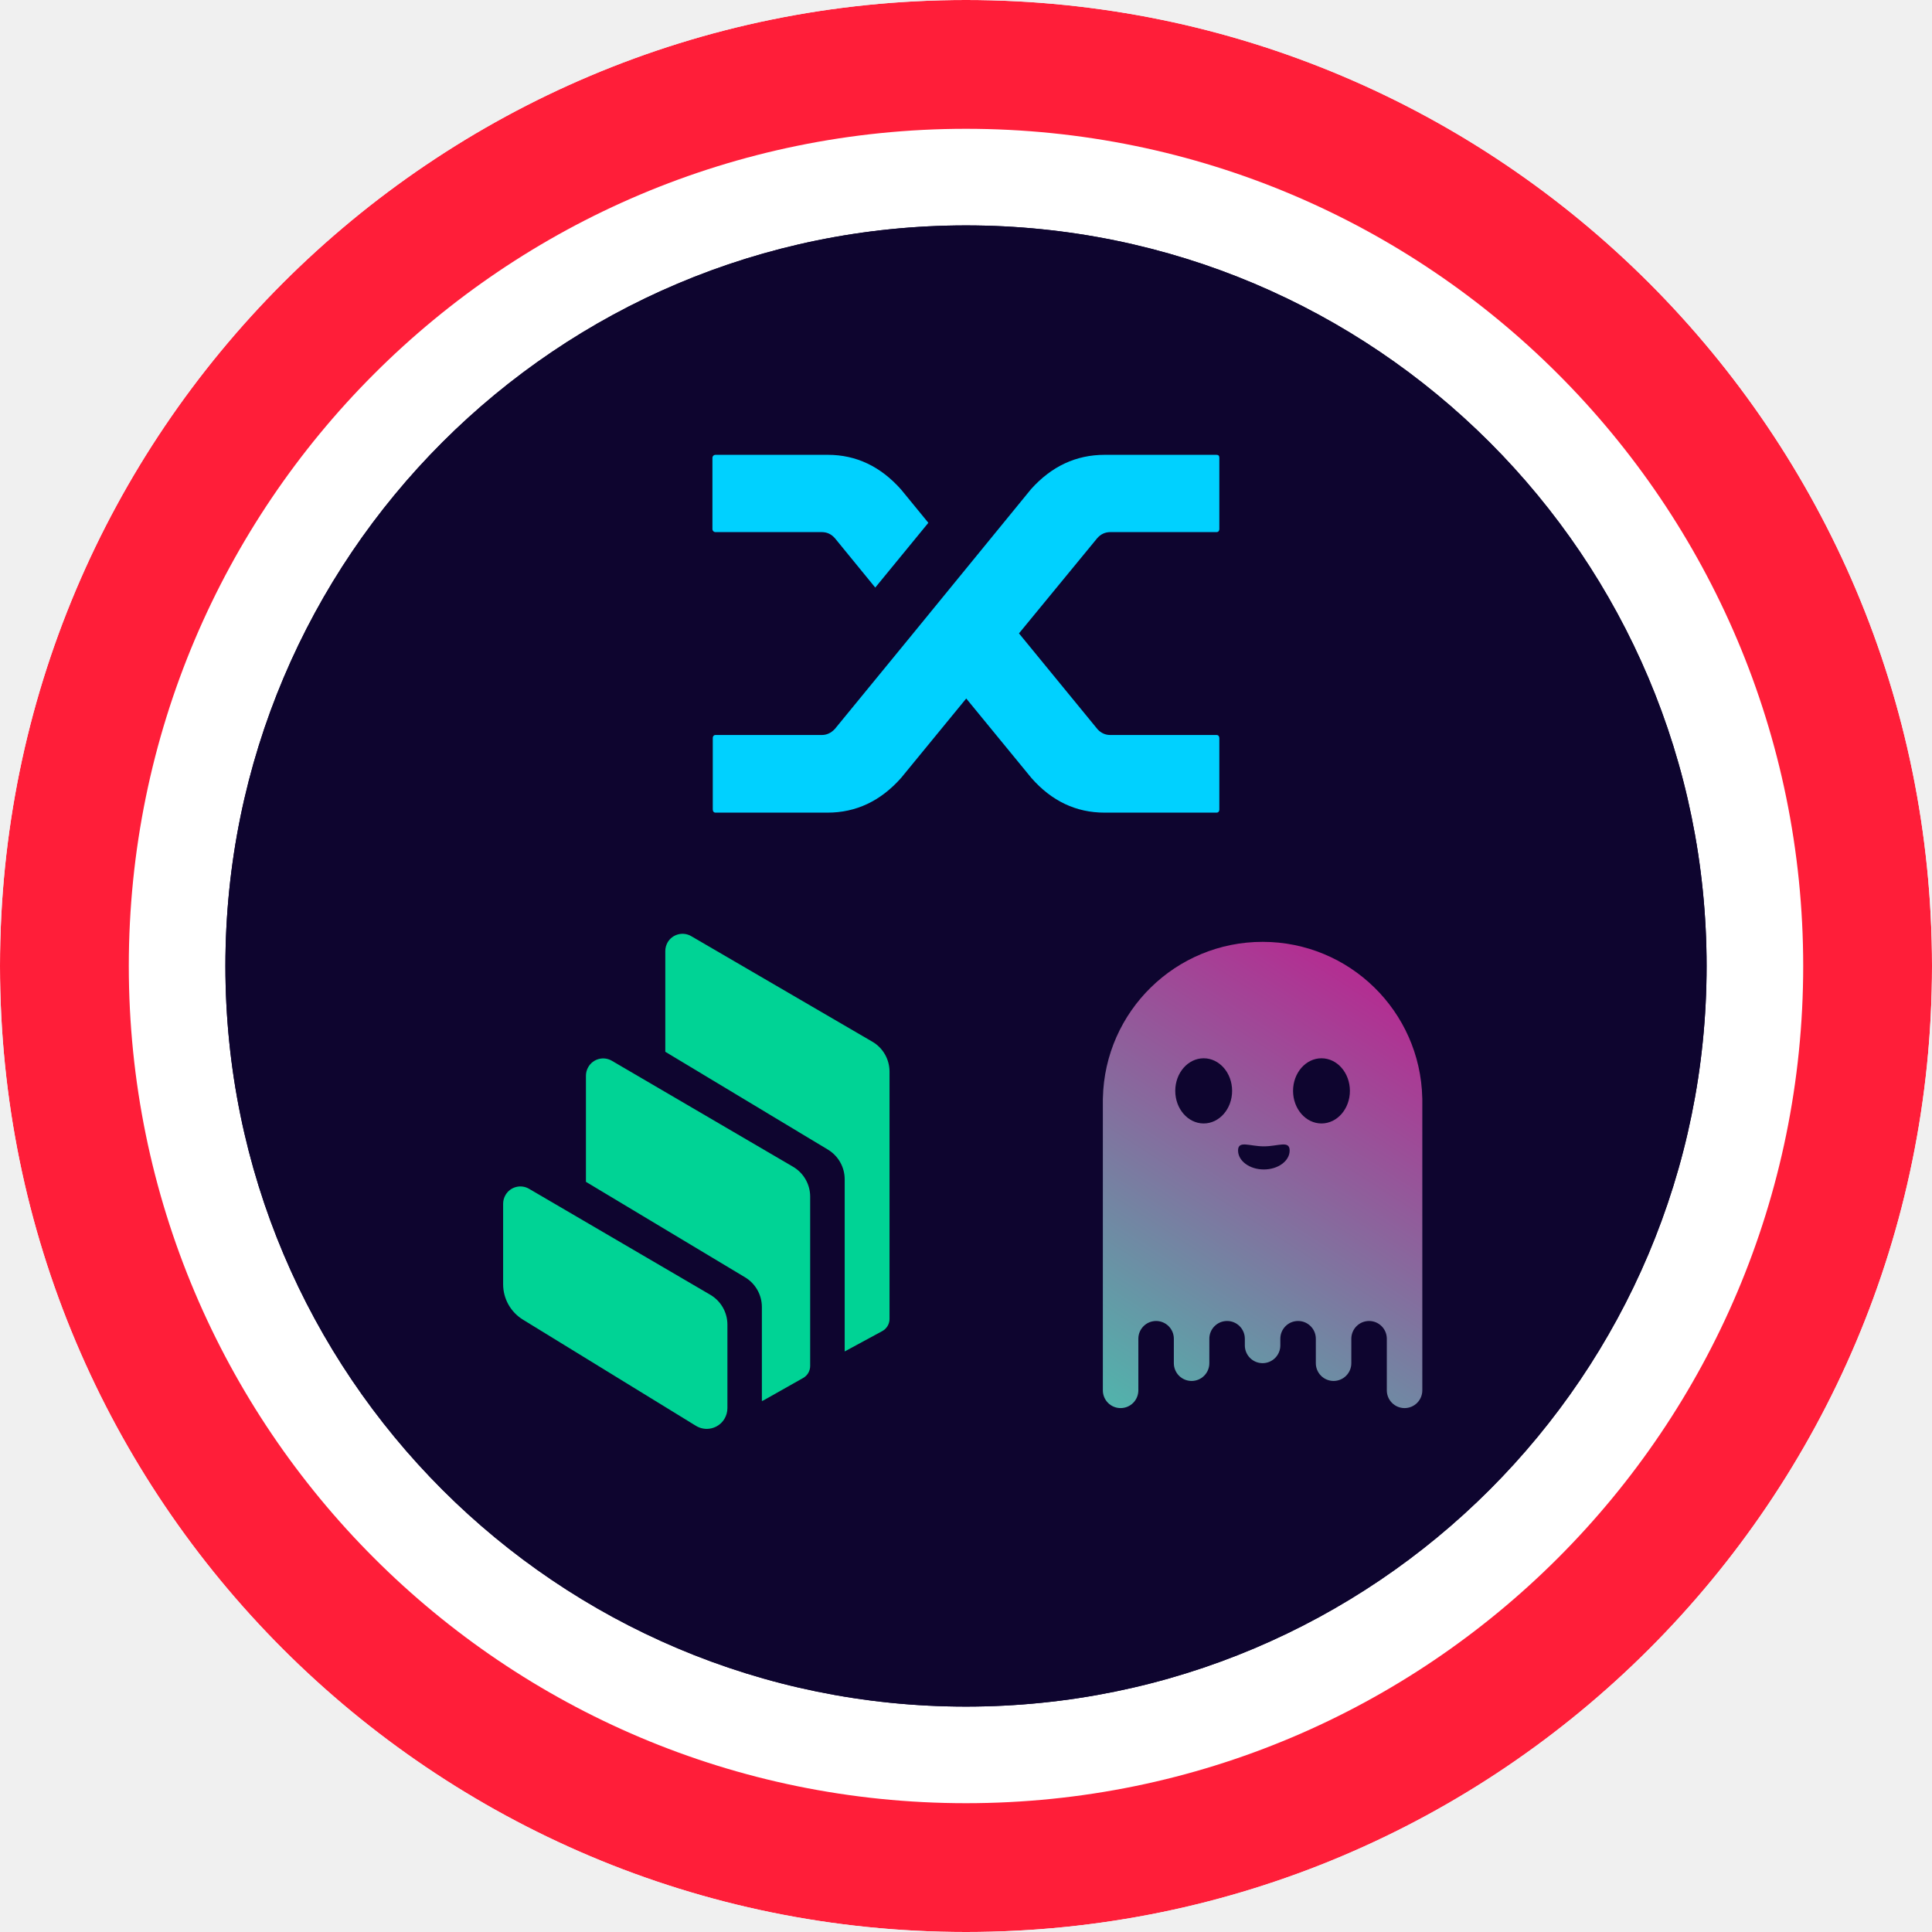
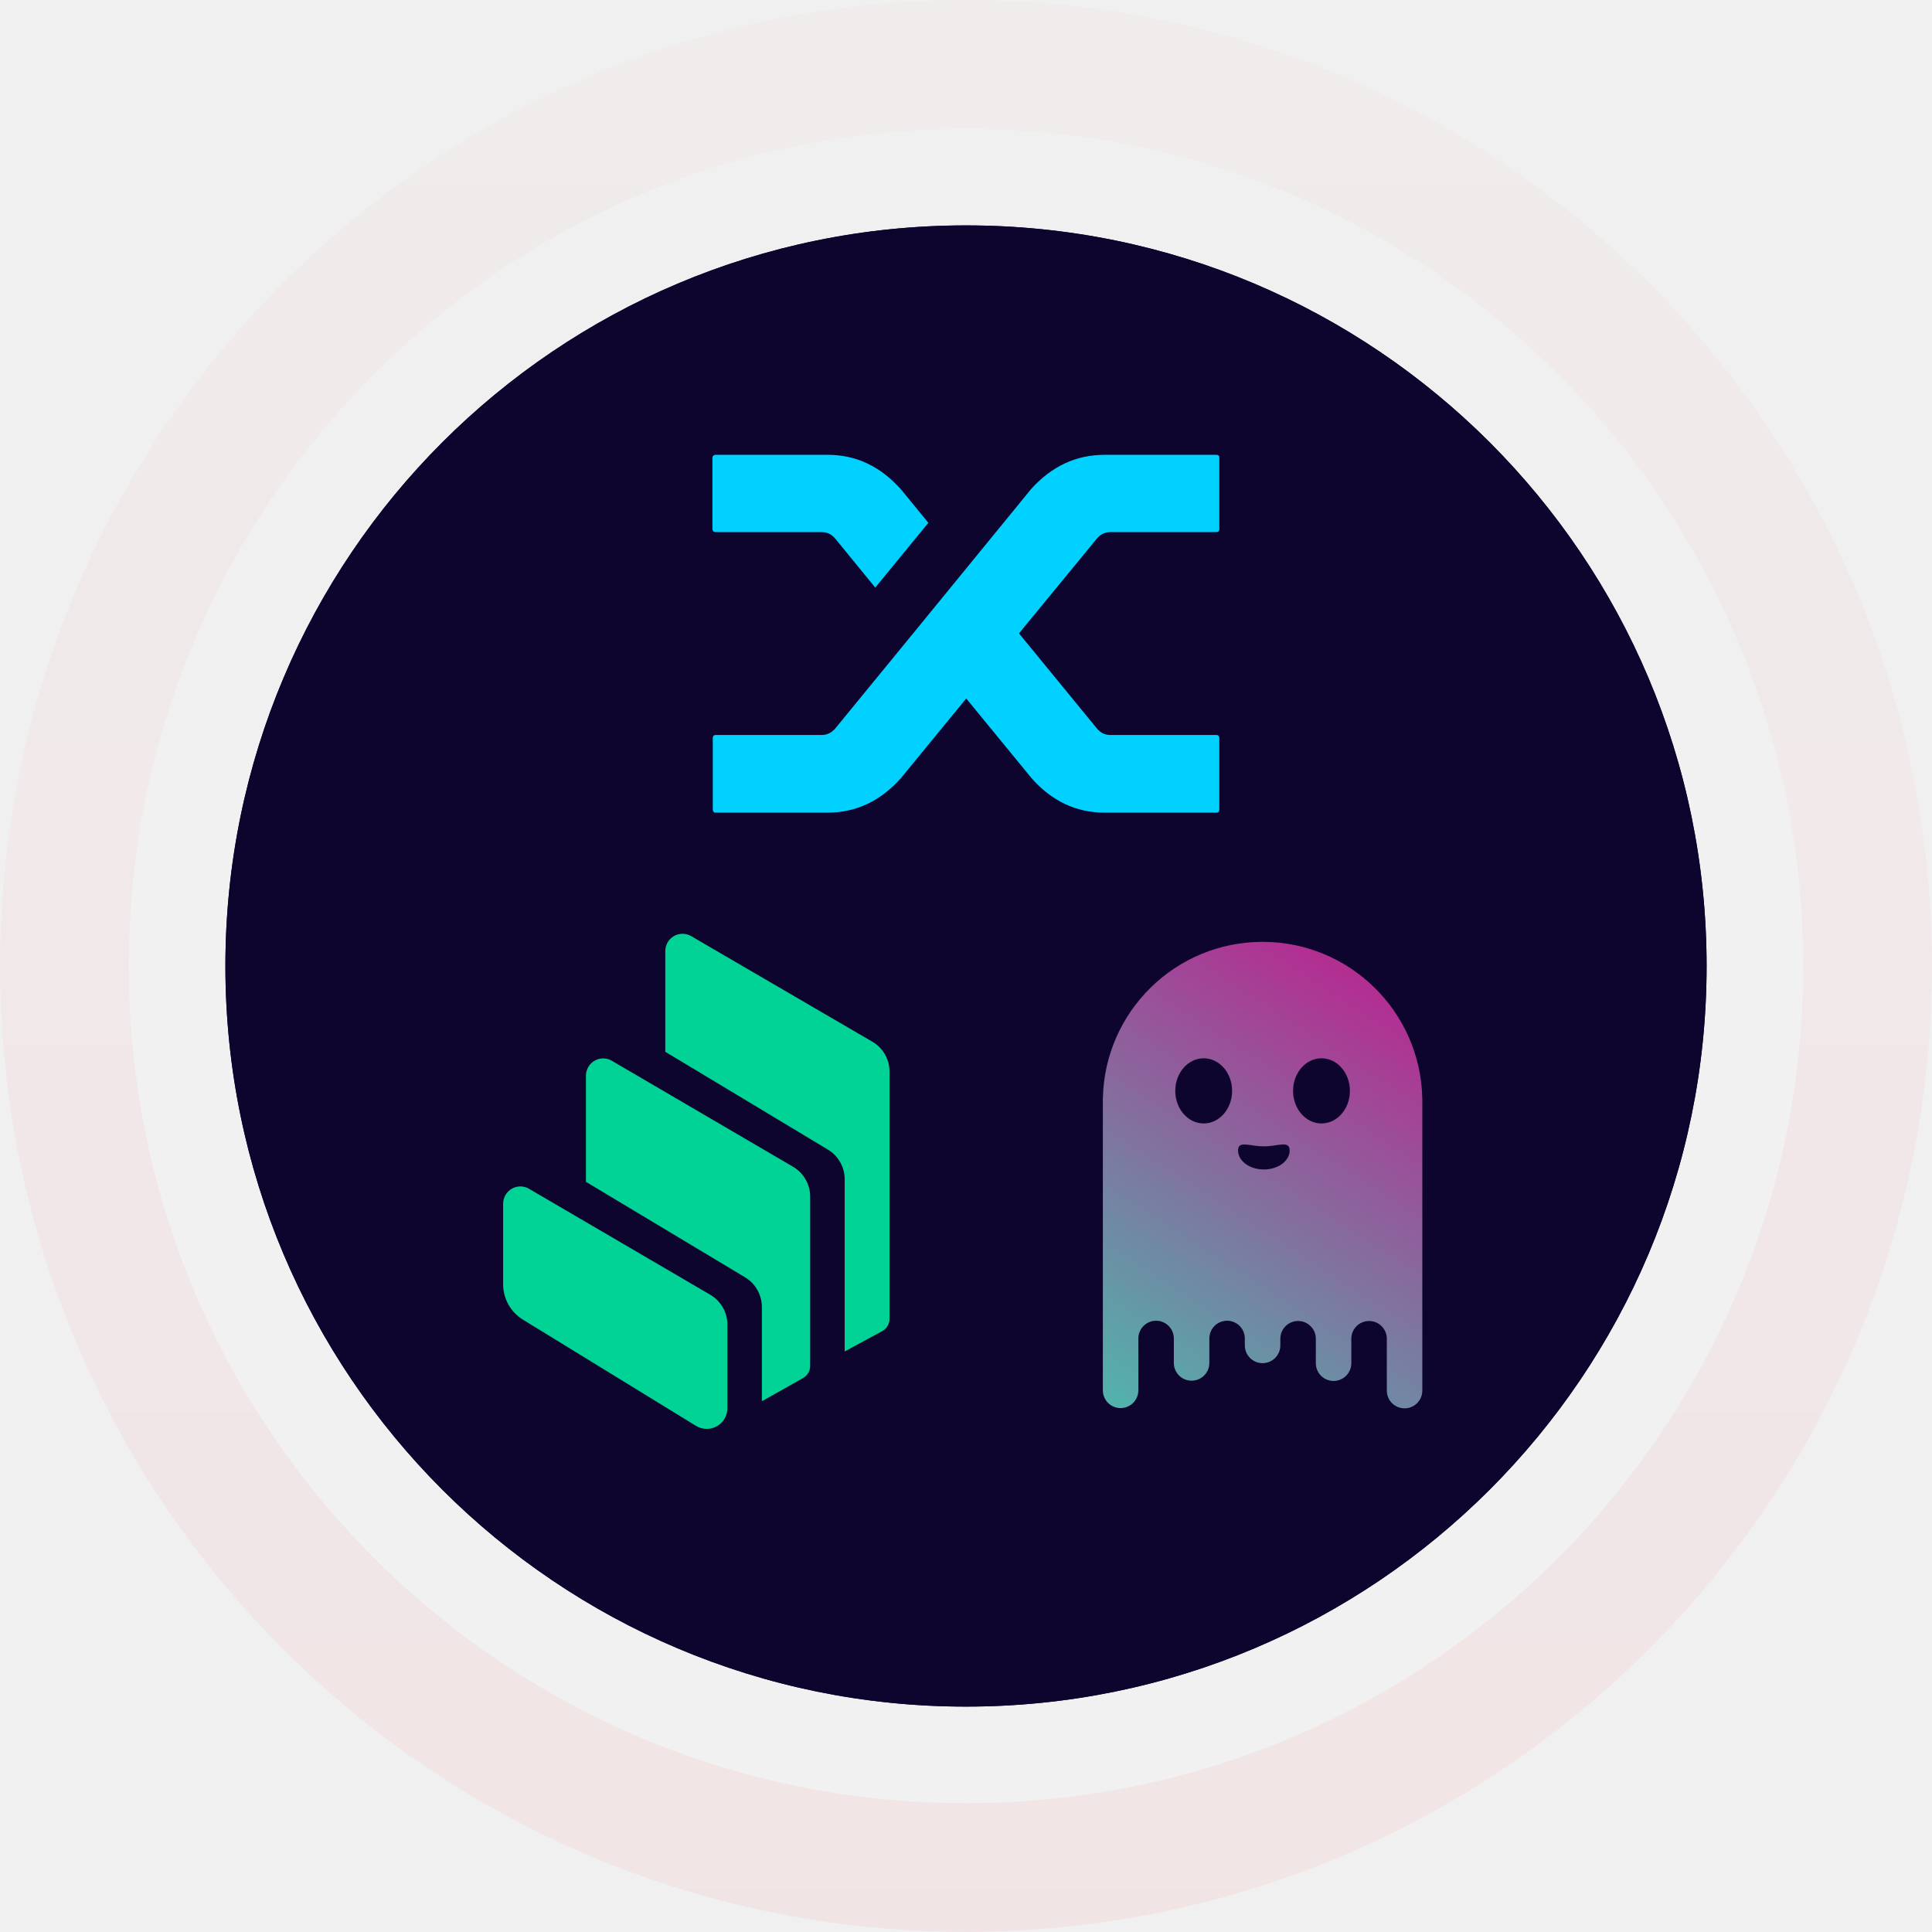
<svg xmlns="http://www.w3.org/2000/svg" width="480" height="480" viewBox="0 0 480 480" fill="none">
-   <mask id="mask0-557789" mask-type="alpha" maskUnits="userSpaceOnUse" x="0" y="0" width="480" height="480">
+   <mask id="mask0-557789" maskUnits="userSpaceOnUse" x="0" y="0" width="480" height="480">
    <circle cx="240" cy="240" r="240" fill="url(#paint0_linear-040620)" />
  </mask>
  <g mask="url(#mask0-557789)">
    <circle cx="240" cy="240" r="240" fill="#FF1E39" />
-     <circle cx="240" cy="240" r="208" fill="white" />
+     <circle cx="240" cy="240" r="208" fill="#fff" />
  </g>
  <circle cx="240" cy="240" r="184" fill="#0E052F" />
  <circle cx="240" cy="240" r="184" fill="#0E052F" />
-   <path d="M207.428 133.714C206.548 132.706 205.464 132.201 204.174 132.201H177.791C177.556 132.201 177.365 132.127 177.22 131.979C177.073 131.833 177 131.668 177 131.491V113.711C177 113.534 177.073 113.371 177.22 113.223C177.365 113.074 177.556 113 177.791 113H205.67C212.705 113 218.774 115.876 223.875 121.623L230.647 129.89L217.455 145.981L207.428 133.714ZM256.152 121.535C261.253 115.845 267.35 113 274.445 113H302.236C302.47 113 302.646 113.06 302.764 113.177C302.88 113.297 302.939 113.474 302.939 113.711V131.491C302.939 131.668 302.88 131.833 302.764 131.979C302.646 132.127 302.47 132.201 302.236 132.201H275.853C274.563 132.201 273.479 132.706 272.598 133.714L253.162 157.361L272.686 181.185C273.566 182.135 274.62 182.608 275.853 182.608H302.236C302.47 182.608 302.646 182.682 302.764 182.831C302.88 182.979 302.939 183.173 302.939 183.407V201.188C302.939 201.365 302.88 201.53 302.764 201.676C302.646 201.824 302.47 201.898 302.236 201.898H274.445C267.35 201.898 261.281 199.025 256.24 193.275L240.058 173.54L223.875 193.275C218.774 199.025 212.676 201.898 205.582 201.898H177.791C177.556 201.898 177.379 201.824 177.263 201.676C177.144 201.527 177.088 201.336 177.088 201.097V183.317C177.088 183.139 177.144 182.977 177.263 182.828C177.379 182.68 177.556 182.606 177.791 182.606H204.174C205.405 182.606 206.489 182.103 207.428 181.094L226.512 157.803L256.152 121.535Z" fill="#00D1FF" />
-   <path fill-rule="evenodd" clip-rule="evenodd" d="M129.922 327.862C126.868 325.988 125 322.652 125 319.069V299.064C125 298.298 125.205 297.56 125.586 296.903C126.772 294.852 129.404 294.155 131.449 295.358L176.47 321.681C179.101 323.226 180.724 326.043 180.724 329.106V349.836C180.724 350.779 180.465 351.723 179.974 352.53C178.488 354.964 175.325 355.729 172.898 354.239L129.922 327.862ZM197.031 289.875C199.662 291.42 201.284 294.237 201.284 297.3V339.361C201.284 340.606 200.616 341.754 199.539 342.356L189.682 347.922C189.559 347.99 189.423 348.045 189.286 348.086V324.73C189.286 321.708 187.705 318.905 185.114 317.346L145.574 293.622V267.258C145.574 266.492 145.779 265.754 146.161 265.097C147.347 263.046 149.978 262.349 152.023 263.552L197.031 289.875ZM216.732 258.807C219.377 260.339 221 263.183 221 266.246V327.684C221 328.942 220.305 330.104 219.2 330.706L209.86 335.765V292.993C209.86 289.971 208.279 287.181 205.702 285.622L165.29 261.31V236.3C165.29 235.534 165.494 234.796 165.862 234.139C167.049 232.088 169.68 231.391 171.725 232.58L216.732 258.807Z" fill="#00D395" />
-   <path d="M274.012 272.771C274.004 272.872 274 272.973 274 273.075V345.427C274 346.006 274.114 346.58 274.336 347.115C274.557 347.65 274.882 348.136 275.292 348.545C275.701 348.955 276.187 349.28 276.722 349.501C277.257 349.723 277.831 349.837 278.41 349.837C280.845 349.837 282.819 347.863 282.819 345.427V332.605C282.819 330.17 284.793 328.195 287.228 328.195C288.398 328.195 289.519 328.66 290.346 329.487C291.173 330.314 291.638 331.435 291.638 332.605V338.684C291.638 339.853 292.103 340.975 292.929 341.802C293.756 342.629 294.878 343.093 296.047 343.093C296.626 343.093 297.2 342.979 297.735 342.758C298.27 342.536 298.756 342.211 299.165 341.802C299.575 341.392 299.9 340.906 300.121 340.371C300.343 339.836 300.457 339.263 300.457 338.684V332.605C300.457 330.17 302.431 328.195 304.866 328.195C307.301 328.195 309.276 330.17 309.276 332.605V334.264C309.276 335.434 309.74 336.555 310.567 337.382C311.394 338.209 312.516 338.674 313.685 338.674C314.854 338.674 315.976 338.209 316.803 337.382C317.63 336.555 318.094 335.434 318.094 334.264V332.605C318.094 330.17 320.069 328.195 322.504 328.195C324.939 328.195 326.914 330.17 326.914 332.605V338.684C326.914 339.263 327.028 339.836 327.249 340.371C327.471 340.906 327.795 341.392 328.205 341.802C328.614 342.211 329.1 342.536 329.635 342.757C330.17 342.979 330.743 343.093 331.322 343.093C331.902 343.093 332.475 342.979 333.01 342.758C333.545 342.536 334.031 342.211 334.441 341.802C334.85 341.392 335.175 340.906 335.397 340.371C335.618 339.836 335.732 339.263 335.732 338.684V332.605C335.732 331.435 336.197 330.314 337.024 329.487C337.851 328.66 338.972 328.195 340.142 328.195C342.577 328.195 344.551 330.17 344.551 332.605V345.427C344.551 347.863 346.525 349.837 348.961 349.837C350.13 349.837 351.252 349.372 352.079 348.545C352.906 347.718 353.37 346.597 353.37 345.427V273.075C353.37 272.972 353.365 272.871 353.358 272.771C352.871 251.276 335.296 234 313.685 234C292.074 234 274.498 251.276 274.012 272.771ZM321.257 271.023C321.257 266.552 324.418 262.927 328.318 262.927C332.218 262.927 335.379 266.552 335.379 271.023C335.379 275.495 332.218 279.12 328.318 279.12C324.418 279.12 321.257 275.495 321.257 271.023ZM291.991 271.023C291.991 266.552 295.152 262.927 299.052 262.927C302.952 262.927 306.114 266.552 306.114 271.023C306.114 275.495 302.952 279.12 299.052 279.12C295.152 279.12 291.991 275.495 291.991 271.023ZM320.41 285.839C320.41 288.441 317.541 290.55 314.001 290.55C310.462 290.55 307.593 288.441 307.593 285.839C307.593 283.238 310.462 284.807 314.001 284.807C317.541 284.807 320.41 283.238 320.41 285.839Z" fill="url(#paint1_linear-560418)" />
+   <path d="M207.428 133.714c-.88-1.008-1.964-1.513-3.254-1.513h-26.383a.765.765 0 01-.571-.222.677.677 0 01-.22-.488v-17.78a.68.68 0 01.22-.488.762.762 0 01.571-.223h27.879c7.035 0 13.104 2.876 18.205 8.623l6.772 8.267-13.192 16.091-10.027-12.267zm48.724-12.179c5.101-5.69 11.198-8.535 18.293-8.535h27.791c.234 0 .41.06.528.177.116.12.175.297.175.534v17.78a.771.771 0 01-.175.488c-.118.148-.294.222-.528.222h-26.383c-1.29 0-2.374.505-3.255 1.513l-19.436 23.647 19.524 23.824c.88.95 1.934 1.423 3.167 1.423h26.383c.234 0 .41.074.528.223.116.148.175.342.175.576v17.781a.771.771 0 01-.175.488c-.118.148-.294.222-.528.222h-27.791c-7.095 0-13.164-2.873-18.205-8.623l-16.182-19.735-16.183 19.735c-5.101 5.75-11.199 8.623-18.293 8.623h-27.791c-.235 0-.412-.074-.528-.222-.119-.149-.175-.34-.175-.579v-17.78a.76.76 0 01.175-.489c.116-.148.293-.222.528-.222h26.383c1.231 0 2.315-.503 3.254-1.512l19.084-23.291 29.64-36.268z" fill="#00D1FF" />
+   <path fill-rule="evenodd" clip-rule="evenodd" d="M129.922 327.862a10.328 10.328 0 01-4.922-8.793v-20.005c0-.766.205-1.504.586-2.161a4.272 4.272 0 015.863-1.545l45.021 26.323a8.605 8.605 0 014.254 7.425v20.73c0 .943-.259 1.887-.75 2.694a5.134 5.134 0 01-7.076 1.709l-42.976-26.377zm67.109-37.987a8.604 8.604 0 014.253 7.425v42.061a3.428 3.428 0 01-1.745 2.995l-9.857 5.566a2.027 2.027 0 01-.396.164V324.73a8.616 8.616 0 00-4.172-7.384l-39.54-23.724v-26.364c0-.766.205-1.504.587-2.161a4.27 4.27 0 015.862-1.545l45.008 26.323zm19.701-31.068a8.596 8.596 0 014.268 7.439v61.438a3.45 3.45 0 01-1.8 3.022l-9.34 5.059v-42.772a8.612 8.612 0 00-4.158-7.371L165.29 261.31V236.3c0-.766.204-1.504.572-2.161a4.289 4.289 0 015.863-1.559l45.007 26.227z" fill="#00D395" />
+   <path d="M274.012 272.771a3.842 3.842 0 00-.012.304v72.352a4.405 4.405 0 002.722 4.074 4.41 4.41 0 006.097-4.074v-12.822a4.41 4.41 0 118.819 0v6.079a4.41 4.41 0 008.819 0v-6.079a4.41 4.41 0 118.819 0v1.659a4.408 4.408 0 108.818 0v-1.659a4.41 4.41 0 018.82 0v6.079a4.418 4.418 0 001.291 3.118 4.398 4.398 0 003.117 1.291 4.42 4.42 0 003.119-1.291 4.418 4.418 0 001.291-3.118v-6.079a4.409 4.409 0 014.41-4.41 4.41 4.41 0 014.409 4.41v12.822a4.41 4.41 0 108.819 0v-72.352c0-.103-.005-.204-.012-.304-.487-21.495-18.062-38.771-39.673-38.771s-39.187 17.276-39.673 38.771zm47.245-1.748c0-4.471 3.161-8.096 7.061-8.096s7.061 3.625 7.061 8.096c0 4.472-3.161 8.097-7.061 8.097s-7.061-3.625-7.061-8.097zm-29.266 0c0-4.471 3.161-8.096 7.061-8.096s7.062 3.625 7.062 8.096c0 4.472-3.162 8.097-7.062 8.097-3.9 0-7.061-3.625-7.061-8.097zm28.419 14.816c0 2.602-2.869 4.711-6.409 4.711-3.539 0-6.408-2.109-6.408-4.711 0-2.601 2.869-1.032 6.408-1.032 3.54 0 6.409-1.569 6.409 1.032z" fill="url(#paint1_linear-560418)" />
  <defs>
    <linearGradient id="paint0_linear-040620" x1="240" y1="0" x2="240" y2="701.818" gradientUnits="userSpaceOnUse">
      <stop stop-color="#08021E" />
      <stop offset="1" stop-color="#1F0777" />
    </linearGradient>
    <linearGradient id="paint1_linear-560418" x1="274" y1="350" x2="341" y2="246.5" gradientUnits="userSpaceOnUse">
      <stop stop-color="#50B5AC" />
      <stop offset="1" stop-color="#B22F92" />
    </linearGradient>
  </defs>
</svg>
